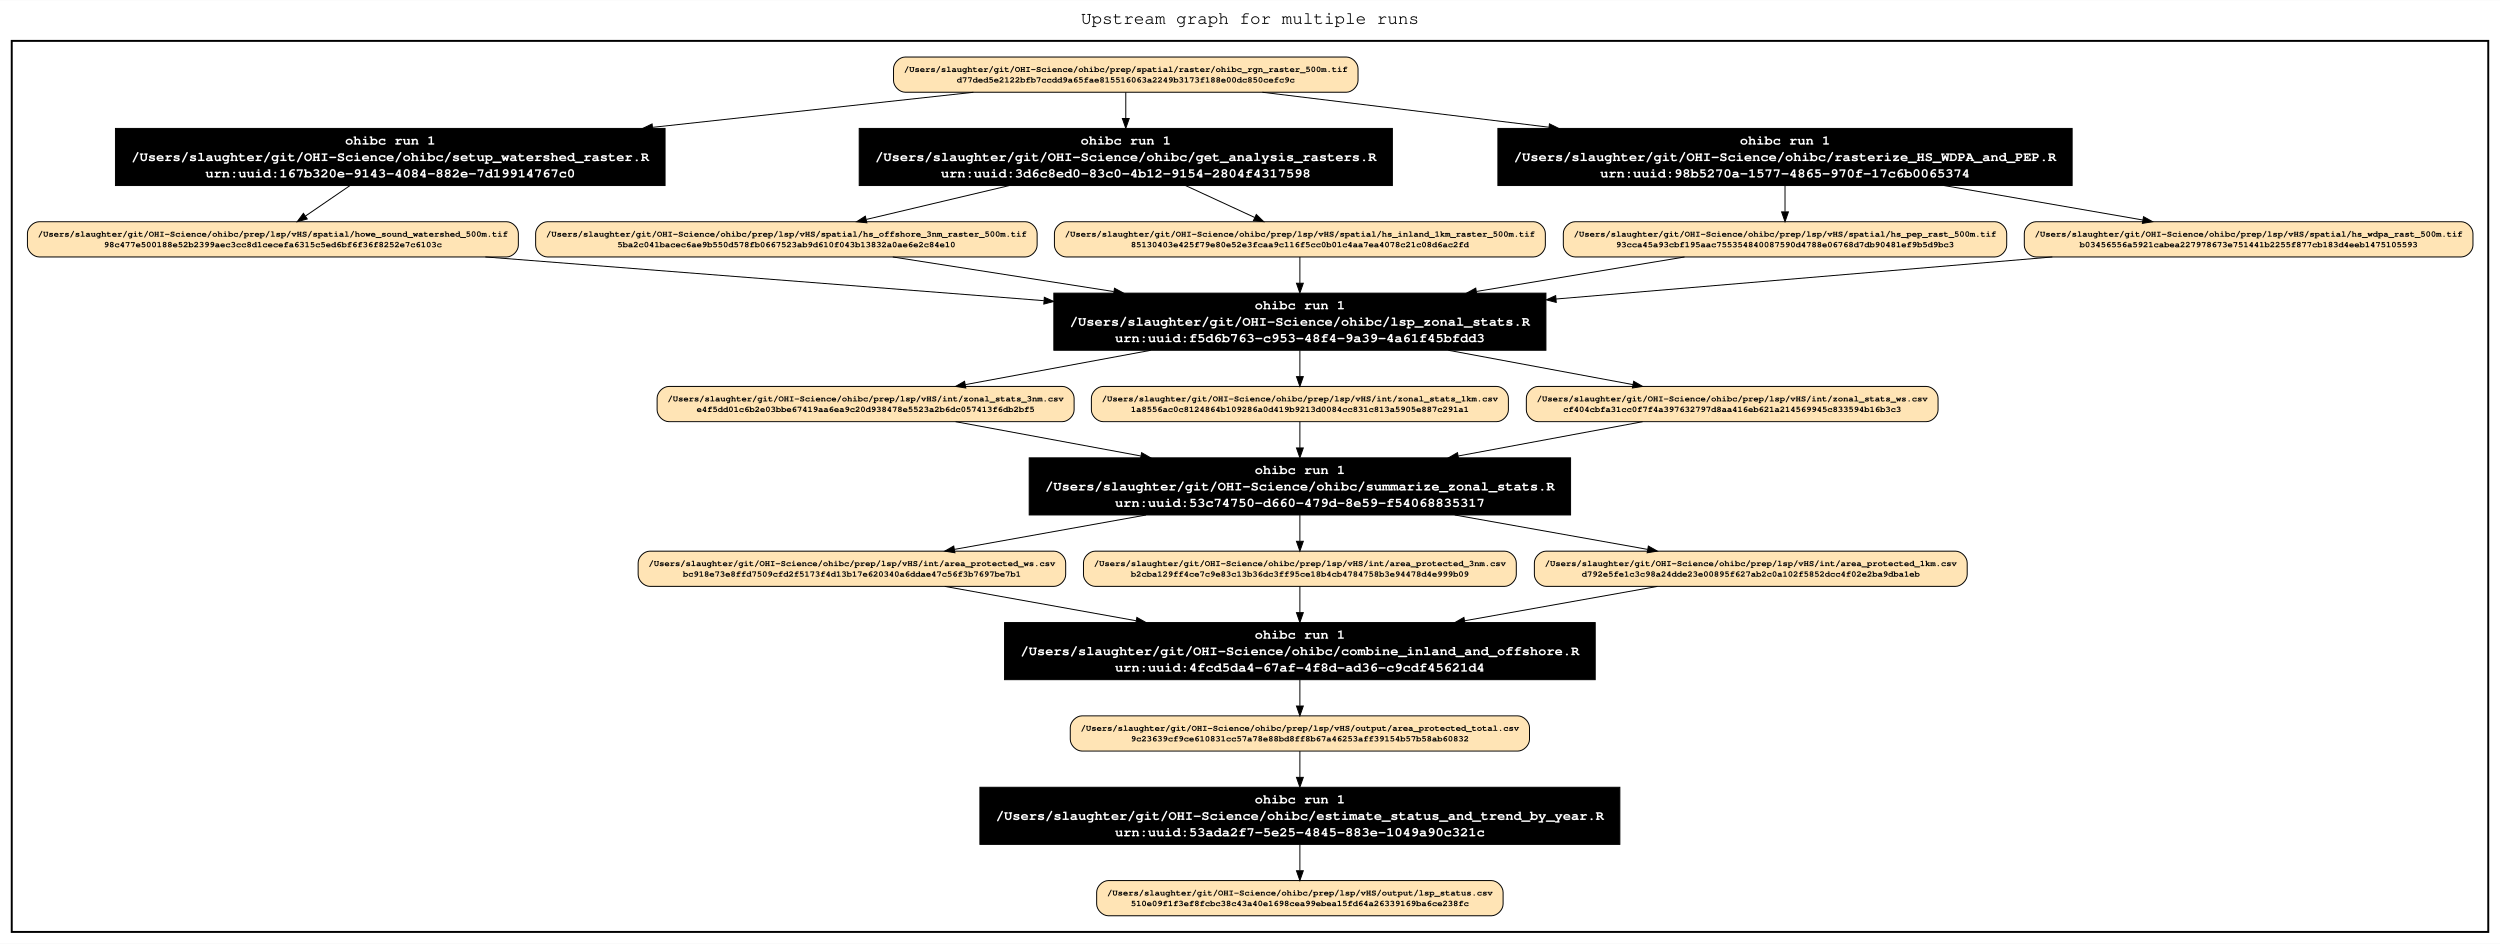
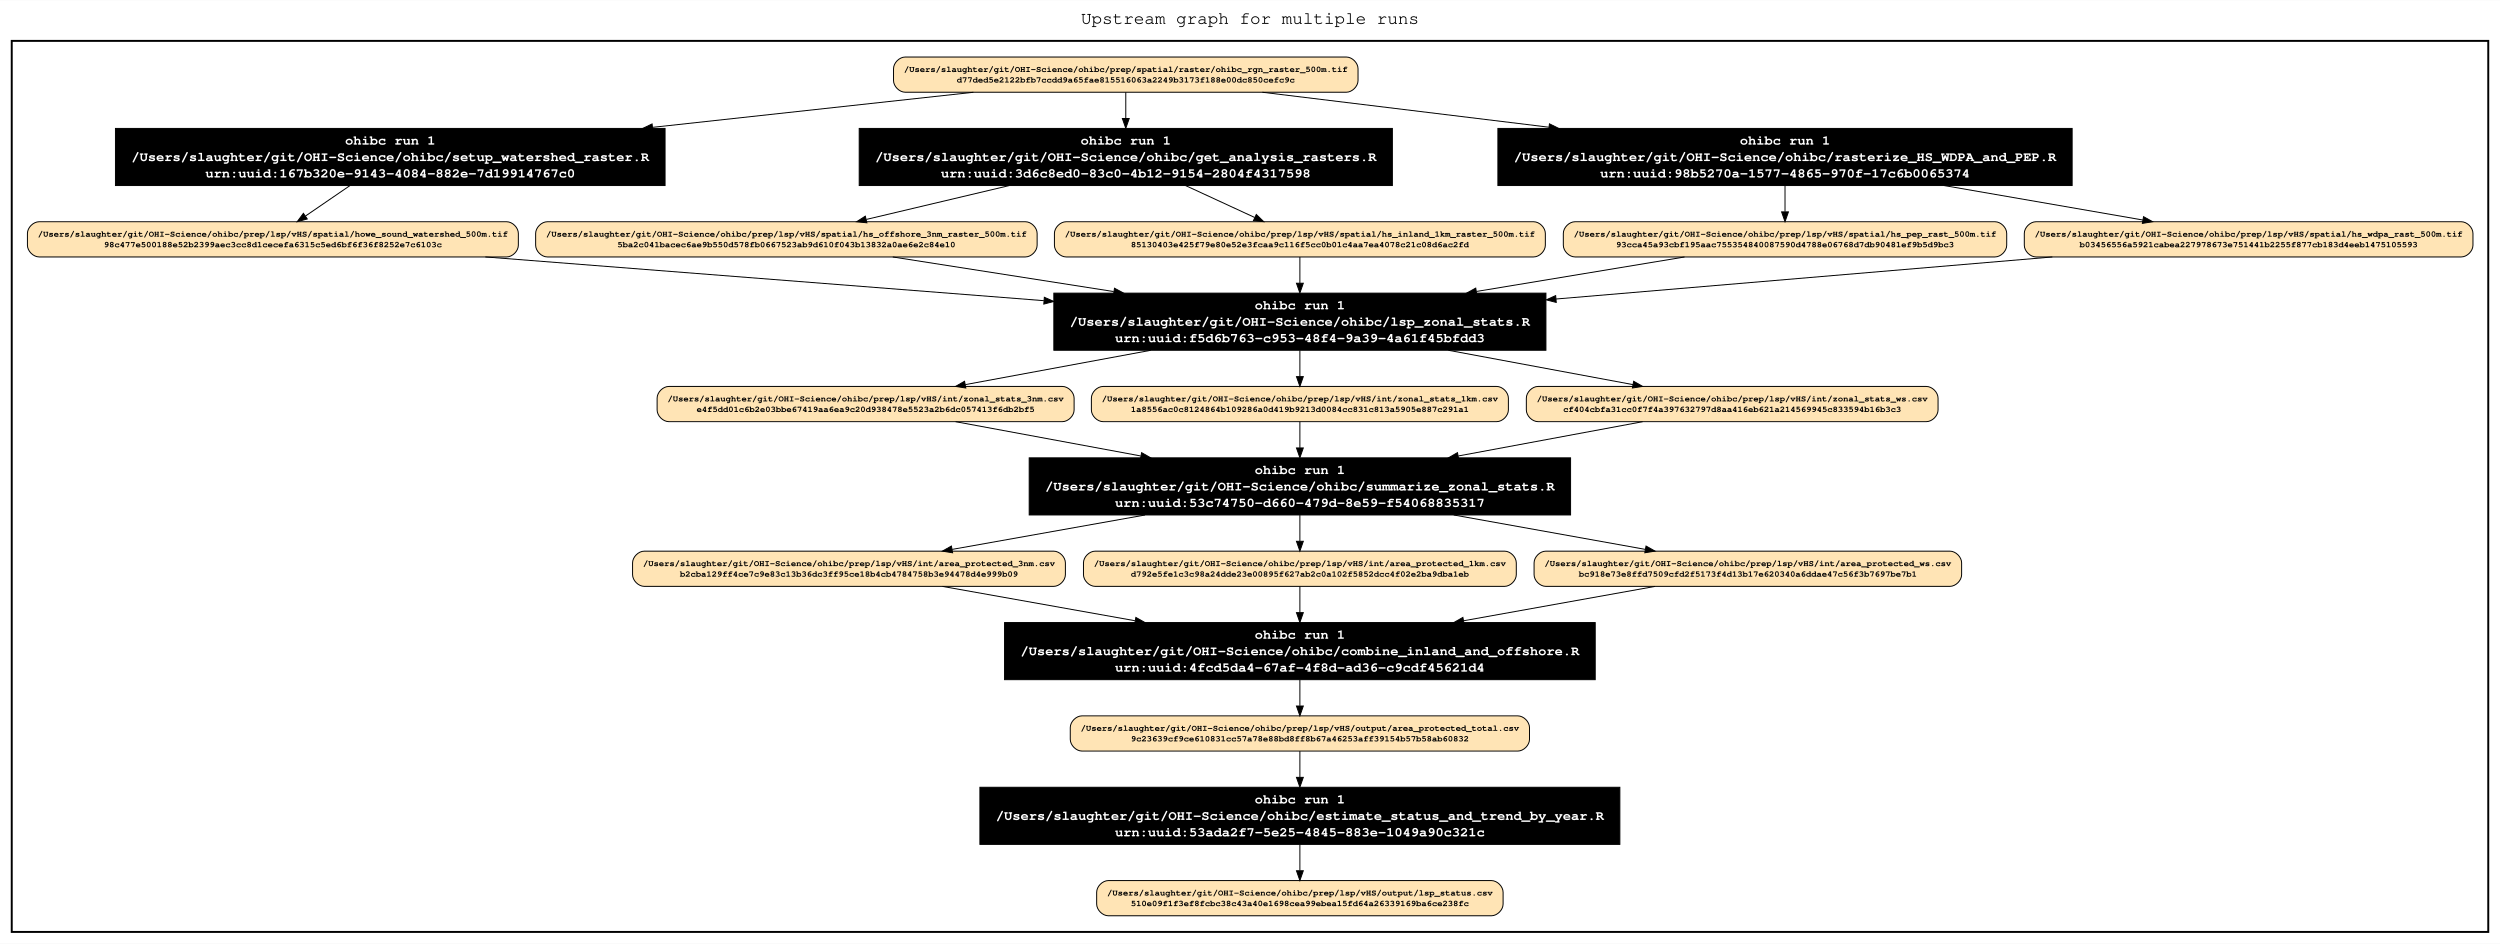
<svg xmlns="http://www.w3.org/2000/svg" width="2556pt" height="965pt" viewBox="0.00 0.00 2556.00 964.60">
  <g id="graph0" class="graph" transform="scale(1 1) rotate(0) translate(4 960.6)">
    <polygon fill="white" stroke="none" points="-4,4 -4,-960.6 2552,-960.6 2552,4 -4,4" />
    <text text-anchor="middle" x="1274" y="-936.4" font-family="Courier,monospace" font-size="18.00">Upstream graph for multiple runs</text>
    <g id="clust1" class="cluster">
      <polygon fill="none" stroke="black" stroke-width="2" points="8,-8 8,-919 2540,-919 2540,-8 8,-8" />
    </g>
    <g id="clust2" class="cluster">
      <polygon fill="none" stroke="white" stroke-width="2" points="16,-16 16,-911 2532,-911 2532,-16 16,-16" />
    </g>
    <g id="node1" class="node">
      <polygon fill="black" stroke="black" points="1023.05,-265.9 1023.05,-324.3 1626.95,-324.3 1626.95,-265.9 1023.05,-265.9" />
      <text text-anchor="middle" x="1325" y="-307.7" font-family="Courier,monospace" font-weight="bold" font-size="14.00" fill="white">ohibc run 1 </text>
      <text text-anchor="middle" x="1325" y="-290.9" font-family="Courier,monospace" font-weight="bold" font-size="14.00" fill="white"> /Users/slaughter/git/OHI-Science/ohibc/combine_inland_and_offshore.R </text>
      <text text-anchor="middle" x="1325" y="-274.1" font-family="Courier,monospace" font-weight="bold" font-size="14.00" fill="white"> urn:uuid:4fcd5da4-67af-4f8d-ad36-c9cdf45621d4</text>
    </g>
-     <g id="node12" class="node">
+     <g id="node10" class="node">
      <path fill="#ffe4b5" stroke="black" d="M1102.24,-192.9C1102.24,-192.9 1547.76,-192.9 1547.76,-192.9 1553.76,-192.9 1559.76,-198.9 1559.76,-204.9 1559.76,-204.9 1559.76,-216.9 1559.76,-216.9 1559.76,-222.9 1553.76,-228.9 1547.76,-228.9 1547.76,-228.9 1102.24,-228.9 1102.24,-228.9 1096.24,-228.9 1090.24,-222.9 1090.24,-216.9 1090.24,-216.9 1090.24,-204.9 1090.24,-204.9 1090.24,-198.9 1096.24,-192.9 1102.24,-192.9" />
      <text text-anchor="middle" x="1325" y="-213.6" font-family="Courier,monospace" font-weight="bold" font-size="9.00">/Users/slaughter/git/OHI-Science/ohibc/prep/lsp/vHS/output/area_protected_total.csv </text>
      <text text-anchor="middle" x="1325" y="-202.8" font-family="Courier,monospace" font-weight="bold" font-size="9.00"> 9c23639cf9ce610831cc57a78e88bd8ff8b67a46253aff39154b57b58ab60832</text>
    </g>
-     <g id="edge20" class="edge">
+     <g id="edge18" class="edge">
      <path fill="none" stroke="black" d="M1325,-265.811C1325,-257.191 1325,-247.735 1325,-239.182" />
      <polygon fill="black" stroke="black" points="1328.5,-238.963 1325,-228.963 1321.5,-238.963 1328.5,-238.963" />
    </g>
    <g id="node2" class="node">
      <polygon fill="black" stroke="black" points="1048.24,-434.3 1048.24,-492.7 1601.76,-492.7 1601.76,-434.3 1048.24,-434.3" />
      <text text-anchor="middle" x="1325" y="-476.1" font-family="Courier,monospace" font-weight="bold" font-size="14.00" fill="white">ohibc run 1 </text>
      <text text-anchor="middle" x="1325" y="-459.3" font-family="Courier,monospace" font-weight="bold" font-size="14.00" fill="white"> /Users/slaughter/git/OHI-Science/ohibc/summarize_zonal_stats.R </text>
      <text text-anchor="middle" x="1325" y="-442.5" font-family="Courier,monospace" font-weight="bold" font-size="14.00" fill="white"> urn:uuid:53c74750-d660-479d-8e59-f54068835317</text>
    </g>
-     <g id="node9" class="node">
-       <path fill="#ffe4b5" stroke="black" d="M660.435,-361.3C660.435,-361.3 1073.56,-361.3 1073.56,-361.3 1079.56,-361.3 1085.56,-367.3 1085.56,-373.3 1085.56,-373.3 1085.56,-385.3 1085.56,-385.3 1085.56,-391.3 1079.56,-397.3 1073.56,-397.3 1073.56,-397.3 660.435,-397.3 660.435,-397.3 654.435,-397.3 648.435,-391.3 648.435,-385.3 648.435,-385.3 648.435,-373.3 648.435,-373.3 648.435,-367.3 654.435,-361.3 660.435,-361.3" />
-       <text text-anchor="middle" x="867" y="-382" font-family="Courier,monospace" font-weight="bold" font-size="9.00">/Users/slaughter/git/OHI-Science/ohibc/prep/lsp/vHS/int/area_protected_ws.csv </text>
-       <text text-anchor="middle" x="867" y="-371.2" font-family="Courier,monospace" font-weight="bold" font-size="9.00"> bc918e73e8ffd7509cfd2f5173f4d13b17e620340a6ddae47c56f3b7697be7b1</text>
-     </g>
-     <g id="edge17" class="edge">
-       <path fill="none" stroke="black" d="M1167.7,-434.269C1102.98,-422.653 1029.76,-409.511 971.775,-399.105" />
-       <polygon fill="black" stroke="black" points="972.33,-395.648 961.869,-397.327 971.094,-402.538 972.33,-395.648" />
-     </g>
-     <g id="node19" class="node">
+     <g id="node17" class="node">
+       <path fill="#ffe4b5" stroke="black" d="M654.736,-361.3C654.736,-361.3 1073.26,-361.3 1073.26,-361.3 1079.26,-361.3 1085.26,-367.3 1085.26,-373.3 1085.26,-373.3 1085.26,-385.3 1085.26,-385.3 1085.26,-391.3 1079.26,-397.3 1073.26,-397.3 1073.26,-397.3 654.736,-397.3 654.736,-397.3 648.736,-397.3 642.736,-391.3 642.736,-385.3 642.736,-385.3 642.736,-373.3 642.736,-373.3 642.736,-367.3 648.736,-361.3 654.736,-361.3" />
+       <text text-anchor="middle" x="864" y="-382" font-family="Courier,monospace" font-weight="bold" font-size="9.00">/Users/slaughter/git/OHI-Science/ohibc/prep/lsp/vHS/int/area_protected_3nm.csv </text>
+       <text text-anchor="middle" x="864" y="-371.2" font-family="Courier,monospace" font-weight="bold" font-size="9.00"> b2cba129ff4ce7c9e83c13b36dc3ff95ce18b4cb4784758b3e94478d4e999b09</text>
+     </g>
+     <g id="edge25" class="edge">
+       <path fill="none" stroke="black" d="M1166.67,-434.269C1101.53,-422.653 1027.83,-409.511 969.461,-399.105" />
+       <polygon fill="black" stroke="black" points="969.95,-395.637 959.491,-397.327 968.721,-402.528 969.95,-395.637" />
+     </g>
+     <g id="node18" class="node">
      <path fill="#ffe4b5" stroke="black" d="M1115.74,-361.3C1115.74,-361.3 1534.26,-361.3 1534.26,-361.3 1540.26,-361.3 1546.26,-367.3 1546.26,-373.3 1546.26,-373.3 1546.26,-385.3 1546.26,-385.3 1546.26,-391.3 1540.26,-397.3 1534.26,-397.3 1534.26,-397.3 1115.74,-397.3 1115.74,-397.3 1109.74,-397.3 1103.74,-391.3 1103.74,-385.3 1103.74,-385.3 1103.74,-373.3 1103.74,-373.3 1103.74,-367.3 1109.74,-361.3 1115.74,-361.3" />
-       <text text-anchor="middle" x="1325" y="-382" font-family="Courier,monospace" font-weight="bold" font-size="9.00">/Users/slaughter/git/OHI-Science/ohibc/prep/lsp/vHS/int/area_protected_3nm.csv </text>
-       <text text-anchor="middle" x="1325" y="-371.2" font-family="Courier,monospace" font-weight="bold" font-size="9.00"> b2cba129ff4ce7c9e83c13b36dc3ff95ce18b4cb4784758b3e94478d4e999b09</text>
-     </g>
-     <g id="edge27" class="edge">
+       <text text-anchor="middle" x="1325" y="-382" font-family="Courier,monospace" font-weight="bold" font-size="9.00">/Users/slaughter/git/OHI-Science/ohibc/prep/lsp/vHS/int/area_protected_1km.csv </text>
+       <text text-anchor="middle" x="1325" y="-371.2" font-family="Courier,monospace" font-weight="bold" font-size="9.00"> d792e5fe1c3c98a24dde23e00895f627ab2c0a102f5852dcc4f02e2ba9dba1eb</text>
+     </g>
+     <g id="edge26" class="edge">
      <path fill="none" stroke="black" d="M1325,-434.211C1325,-425.591 1325,-416.135 1325,-407.582" />
      <polygon fill="black" stroke="black" points="1328.5,-407.363 1325,-397.363 1321.5,-407.363 1328.5,-407.363" />
    </g>
-     <g id="node20" class="node">
-       <path fill="#ffe4b5" stroke="black" d="M1576.74,-361.3C1576.74,-361.3 1995.26,-361.3 1995.26,-361.3 2001.26,-361.3 2007.26,-367.3 2007.26,-373.3 2007.26,-373.3 2007.26,-385.3 2007.26,-385.3 2007.26,-391.3 2001.26,-397.3 1995.26,-397.3 1995.26,-397.3 1576.74,-397.3 1576.74,-397.3 1570.74,-397.3 1564.74,-391.3 1564.74,-385.3 1564.74,-385.3 1564.74,-373.3 1564.74,-373.3 1564.74,-367.3 1570.74,-361.3 1576.74,-361.3" />
-       <text text-anchor="middle" x="1786" y="-382" font-family="Courier,monospace" font-weight="bold" font-size="9.00">/Users/slaughter/git/OHI-Science/ohibc/prep/lsp/vHS/int/area_protected_1km.csv </text>
-       <text text-anchor="middle" x="1786" y="-371.2" font-family="Courier,monospace" font-weight="bold" font-size="9.00"> d792e5fe1c3c98a24dde23e00895f627ab2c0a102f5852dcc4f02e2ba9dba1eb</text>
+     <g id="node21" class="node">
+       <path fill="#ffe4b5" stroke="black" d="M1576.44,-361.3C1576.44,-361.3 1989.56,-361.3 1989.56,-361.3 1995.56,-361.3 2001.56,-367.3 2001.56,-373.3 2001.56,-373.3 2001.56,-385.3 2001.56,-385.3 2001.56,-391.3 1995.56,-397.3 1989.56,-397.3 1989.56,-397.3 1576.44,-397.3 1576.44,-397.3 1570.44,-397.3 1564.44,-391.3 1564.44,-385.3 1564.44,-385.3 1564.44,-373.3 1564.44,-373.3 1564.44,-367.3 1570.44,-361.3 1576.44,-361.3" />
+       <text text-anchor="middle" x="1783" y="-382" font-family="Courier,monospace" font-weight="bold" font-size="9.00">/Users/slaughter/git/OHI-Science/ohibc/prep/lsp/vHS/int/area_protected_ws.csv </text>
+       <text text-anchor="middle" x="1783" y="-371.2" font-family="Courier,monospace" font-weight="bold" font-size="9.00"> bc918e73e8ffd7509cfd2f5173f4d13b17e620340a6ddae47c56f3b7697be7b1</text>
    </g>
    <g id="edge28" class="edge">
-       <path fill="none" stroke="black" d="M1483.33,-434.269C1548.47,-422.653 1622.17,-409.511 1680.54,-399.105" />
-       <polygon fill="black" stroke="black" points="1681.28,-402.528 1690.51,-397.327 1680.05,-395.637 1681.28,-402.528" />
+       <path fill="none" stroke="black" d="M1482.3,-434.269C1547.02,-422.653 1620.24,-409.511 1678.22,-399.105" />
+       <polygon fill="black" stroke="black" points="1678.91,-402.538 1688.13,-397.327 1677.67,-395.648 1678.91,-402.538" />
    </g>
    <g id="node3" class="node">
      <polygon fill="black" stroke="black" points="1073.44,-602.7 1073.44,-661.1 1576.56,-661.1 1576.56,-602.7 1073.44,-602.7" />
      <text text-anchor="middle" x="1325" y="-644.5" font-family="Courier,monospace" font-weight="bold" font-size="14.00" fill="white">ohibc run 1 </text>
      <text text-anchor="middle" x="1325" y="-627.7" font-family="Courier,monospace" font-weight="bold" font-size="14.00" fill="white"> /Users/slaughter/git/OHI-Science/ohibc/lsp_zonal_stats.R </text>
      <text text-anchor="middle" x="1325" y="-610.9" font-family="Courier,monospace" font-weight="bold" font-size="14.00" fill="white"> urn:uuid:f5d6b763-c953-48f4-9a39-4a61f45bfdd3</text>
    </g>
-     <g id="node10" class="node">
+     <g id="node8" class="node">
      <path fill="#ffe4b5" stroke="black" d="M679.834,-529.7C679.834,-529.7 1082.17,-529.7 1082.17,-529.7 1088.17,-529.7 1094.17,-535.7 1094.17,-541.7 1094.17,-541.7 1094.17,-553.7 1094.17,-553.7 1094.17,-559.7 1088.17,-565.7 1082.17,-565.7 1082.17,-565.7 679.834,-565.7 679.834,-565.7 673.834,-565.7 667.834,-559.7 667.834,-553.7 667.834,-553.7 667.834,-541.7 667.834,-541.7 667.834,-535.7 673.834,-529.7 679.834,-529.7" />
      <text text-anchor="middle" x="881" y="-550.4" font-family="Courier,monospace" font-weight="bold" font-size="9.00">/Users/slaughter/git/OHI-Science/ohibc/prep/lsp/vHS/int/zonal_stats_3nm.csv </text>
      <text text-anchor="middle" x="881" y="-539.6" font-family="Courier,monospace" font-weight="bold" font-size="9.00"> e4f5dd01c6b2e03bbe67419aa6ea9c20d938478e5523a2b6dc057413f6db2bf5</text>
    </g>
-     <g id="edge18" class="edge">
+     <g id="edge16" class="edge">
      <path fill="none" stroke="black" d="M1172.51,-602.669C1109.9,-591.077 1039.08,-577.966 982.921,-567.569" />
      <polygon fill="black" stroke="black" points="983.44,-564.106 972.969,-565.727 982.165,-570.989 983.44,-564.106" />
    </g>
-     <g id="node13" class="node">
+     <g id="node11" class="node">
      <path fill="#ffe4b5" stroke="black" d="M1123.83,-529.7C1123.83,-529.7 1526.17,-529.7 1526.17,-529.7 1532.17,-529.7 1538.17,-535.7 1538.17,-541.7 1538.17,-541.7 1538.17,-553.7 1538.17,-553.7 1538.17,-559.7 1532.17,-565.7 1526.17,-565.7 1526.17,-565.7 1123.83,-565.7 1123.83,-565.7 1117.83,-565.7 1111.83,-559.7 1111.83,-553.7 1111.83,-553.7 1111.83,-541.7 1111.83,-541.7 1111.83,-535.7 1117.83,-529.7 1123.83,-529.7" />
      <text text-anchor="middle" x="1325" y="-550.4" font-family="Courier,monospace" font-weight="bold" font-size="9.00">/Users/slaughter/git/OHI-Science/ohibc/prep/lsp/vHS/int/zonal_stats_1km.csv </text>
      <text text-anchor="middle" x="1325" y="-539.6" font-family="Courier,monospace" font-weight="bold" font-size="9.00"> 1a8556ac0c8124864b109286a0d419b9213d0084cc831c813a5905e887c291a1</text>
    </g>
-     <g id="edge21" class="edge">
+     <g id="edge19" class="edge">
      <path fill="none" stroke="black" d="M1325,-602.611C1325,-593.991 1325,-584.535 1325,-575.982" />
      <polygon fill="black" stroke="black" points="1328.5,-575.763 1325,-565.763 1321.5,-575.763 1328.5,-575.763" />
    </g>
-     <g id="node15" class="node">
+     <g id="node13" class="node">
      <path fill="#ffe4b5" stroke="black" d="M1568.53,-529.7C1568.53,-529.7 1965.47,-529.7 1965.47,-529.7 1971.47,-529.7 1977.47,-535.7 1977.47,-541.7 1977.47,-541.7 1977.47,-553.7 1977.47,-553.7 1977.47,-559.7 1971.47,-565.7 1965.47,-565.7 1965.47,-565.7 1568.53,-565.7 1568.53,-565.7 1562.53,-565.7 1556.53,-559.7 1556.53,-553.7 1556.53,-553.7 1556.53,-541.7 1556.53,-541.7 1556.53,-535.7 1562.53,-529.7 1568.53,-529.7" />
      <text text-anchor="middle" x="1767" y="-550.4" font-family="Courier,monospace" font-weight="bold" font-size="9.00">/Users/slaughter/git/OHI-Science/ohibc/prep/lsp/vHS/int/zonal_stats_ws.csv </text>
      <text text-anchor="middle" x="1767" y="-539.6" font-family="Courier,monospace" font-weight="bold" font-size="9.00"> cf404cbfa31cc0f7f4a397632797d8aa416eb621a214569945c833594b16b3c3</text>
    </g>
-     <g id="edge23" class="edge">
+     <g id="edge21" class="edge">
      <path fill="none" stroke="black" d="M1476.8,-602.669C1539.13,-591.077 1609.63,-577.966 1665.54,-567.569" />
      <polygon fill="black" stroke="black" points="1666.25,-570.996 1675.44,-565.727 1664.97,-564.114 1666.25,-570.996" />
    </g>
    <g id="node4" class="node">
      <polygon fill="black" stroke="black" points="114.045,-771.1 114.045,-829.5 675.955,-829.5 675.955,-771.1 114.045,-771.1" />
      <text text-anchor="middle" x="395" y="-812.9" font-family="Courier,monospace" font-weight="bold" font-size="14.00" fill="white">ohibc run 1 </text>
      <text text-anchor="middle" x="395" y="-796.1" font-family="Courier,monospace" font-weight="bold" font-size="14.00" fill="white"> /Users/slaughter/git/OHI-Science/ohibc/setup_watershed_raster.R </text>
      <text text-anchor="middle" x="395" y="-779.3" font-family="Courier,monospace" font-weight="bold" font-size="14.00" fill="white"> urn:uuid:167b320e-9143-4084-882e-7d19914767c0</text>
    </g>
-     <g id="node16" class="node">
+     <g id="node14" class="node">
      <path fill="#ffe4b5" stroke="black" d="M36.041,-698.1C36.041,-698.1 513.959,-698.1 513.959,-698.1 519.959,-698.1 525.959,-704.1 525.959,-710.1 525.959,-710.1 525.959,-722.1 525.959,-722.1 525.959,-728.1 519.959,-734.1 513.959,-734.1 513.959,-734.1 36.041,-734.1 36.041,-734.1 30.041,-734.1 24.041,-728.1 24.041,-722.1 24.041,-722.1 24.041,-710.1 24.041,-710.1 24.041,-704.1 30.041,-698.1 36.041,-698.1" />
      <text text-anchor="middle" x="275" y="-718.8" font-family="Courier,monospace" font-weight="bold" font-size="9.00">/Users/slaughter/git/OHI-Science/ohibc/prep/lsp/vHS/spatial/howe_sound_watershed_500m.tif </text>
      <text text-anchor="middle" x="275" y="-708" font-family="Courier,monospace" font-weight="bold" font-size="9.00"> 98c477e500188e52b2399aec3cc8d1cecefa6315c5ed6bf6f36f8252e7c6103c</text>
    </g>
-     <g id="edge24" class="edge">
+     <g id="edge22" class="edge">
      <path fill="none" stroke="black" d="M353.703,-771.011C338.881,-760.858 322.367,-749.546 308.309,-739.916" />
      <polygon fill="black" stroke="black" points="310.138,-736.927 299.91,-734.163 306.182,-742.702 310.138,-736.927" />
    </g>
    <g id="node5" class="node">
      <polygon fill="black" stroke="black" points="874.444,-771.1 874.444,-829.5 1419.56,-829.5 1419.56,-771.1 874.444,-771.1" />
      <text text-anchor="middle" x="1147" y="-812.9" font-family="Courier,monospace" font-weight="bold" font-size="14.00" fill="white">ohibc run 1 </text>
      <text text-anchor="middle" x="1147" y="-796.1" font-family="Courier,monospace" font-weight="bold" font-size="14.00" fill="white"> /Users/slaughter/git/OHI-Science/ohibc/get_analysis_rasters.R </text>
      <text text-anchor="middle" x="1147" y="-779.3" font-family="Courier,monospace" font-weight="bold" font-size="14.00" fill="white"> urn:uuid:3d6c8ed0-83c0-4b12-9154-2804f4317598</text>
    </g>
-     <g id="node11" class="node">
+     <g id="node9" class="node">
      <path fill="#ffe4b5" stroke="black" d="M555.641,-698.1C555.641,-698.1 1044.36,-698.1 1044.36,-698.1 1050.36,-698.1 1056.36,-704.1 1056.36,-710.1 1056.36,-710.1 1056.36,-722.1 1056.36,-722.1 1056.36,-728.1 1050.36,-734.1 1044.36,-734.1 1044.36,-734.1 555.641,-734.1 555.641,-734.1 549.641,-734.1 543.641,-728.1 543.641,-722.1 543.641,-722.1 543.641,-710.1 543.641,-710.1 543.641,-704.1 549.641,-698.1 555.641,-698.1" />
      <text text-anchor="middle" x="800" y="-718.8" font-family="Courier,monospace" font-weight="bold" font-size="9.00">/Users/slaughter/git/OHI-Science/ohibc/prep/lsp/vHS/spatial/hs_offshore_3nm_raster_500m.tif </text>
      <text text-anchor="middle" x="800" y="-708" font-family="Courier,monospace" font-weight="bold" font-size="9.00"> 5ba2c041bacec6ae9b550d578fb0667523ab9d610f043b13832a0ae6e2c84e10</text>
    </g>
-     <g id="edge19" class="edge">
+     <g id="edge17" class="edge">
      <path fill="none" stroke="black" d="M1027.58,-771.011C979.476,-759.616 925.206,-746.76 881.73,-736.461" />
      <polygon fill="black" stroke="black" points="882.313,-733.002 871.775,-734.103 880.699,-739.814 882.313,-733.002" />
    </g>
-     <g id="node14" class="node">
+     <g id="node12" class="node">
      <path fill="#ffe4b5" stroke="black" d="M1086.04,-698.1C1086.04,-698.1 1563.96,-698.1 1563.96,-698.1 1569.96,-698.1 1575.96,-704.1 1575.96,-710.1 1575.96,-710.1 1575.96,-722.1 1575.96,-722.1 1575.96,-728.1 1569.96,-734.1 1563.96,-734.1 1563.96,-734.1 1086.04,-734.1 1086.04,-734.1 1080.04,-734.1 1074.04,-728.1 1074.04,-722.1 1074.04,-722.1 1074.04,-710.1 1074.04,-710.1 1074.04,-704.1 1080.04,-698.1 1086.04,-698.1" />
      <text text-anchor="middle" x="1325" y="-718.8" font-family="Courier,monospace" font-weight="bold" font-size="9.00">/Users/slaughter/git/OHI-Science/ohibc/prep/lsp/vHS/spatial/hs_inland_1km_raster_500m.tif </text>
      <text text-anchor="middle" x="1325" y="-708" font-family="Courier,monospace" font-weight="bold" font-size="9.00"> 85130403e425f79e80e52e3fcaa9c116f5cc0b01c4aa7ea4078c21c08d6ac2fd</text>
    </g>
-     <g id="edge22" class="edge">
+     <g id="edge20" class="edge">
      <path fill="none" stroke="black" d="M1208.26,-771.011C1231.38,-760.332 1257.29,-748.369 1278.81,-738.431" />
      <polygon fill="black" stroke="black" points="1280.44,-741.533 1288.05,-734.163 1277.5,-735.178 1280.44,-741.533" />
    </g>
    <g id="node6" class="node">
      <polygon fill="black" stroke="black" points="1527.45,-771.1 1527.45,-829.5 2114.55,-829.5 2114.55,-771.1 1527.45,-771.1" />
      <text text-anchor="middle" x="1821" y="-812.9" font-family="Courier,monospace" font-weight="bold" font-size="14.00" fill="white">ohibc run 1 </text>
      <text text-anchor="middle" x="1821" y="-796.1" font-family="Courier,monospace" font-weight="bold" font-size="14.00" fill="white"> /Users/slaughter/git/OHI-Science/ohibc/rasterize_HS_WDPA_and_PEP.R </text>
      <text text-anchor="middle" x="1821" y="-779.3" font-family="Courier,monospace" font-weight="bold" font-size="14.00" fill="white"> urn:uuid:98b5270a-1577-4865-970f-17c6b0065374</text>
    </g>
-     <g id="node17" class="node">
+     <g id="node15" class="node">
      <path fill="#ffe4b5" stroke="black" d="M1606.34,-698.1C1606.34,-698.1 2035.66,-698.1 2035.66,-698.1 2041.66,-698.1 2047.66,-704.1 2047.66,-710.1 2047.66,-710.1 2047.66,-722.1 2047.66,-722.1 2047.66,-728.1 2041.66,-734.1 2035.66,-734.1 2035.66,-734.1 1606.34,-734.1 1606.34,-734.1 1600.34,-734.1 1594.34,-728.1 1594.34,-722.1 1594.34,-722.1 1594.34,-710.1 1594.34,-710.1 1594.34,-704.1 1600.34,-698.1 1606.34,-698.1" />
      <text text-anchor="middle" x="1821" y="-718.8" font-family="Courier,monospace" font-weight="bold" font-size="9.00">/Users/slaughter/git/OHI-Science/ohibc/prep/lsp/vHS/spatial/hs_pep_rast_500m.tif </text>
      <text text-anchor="middle" x="1821" y="-708" font-family="Courier,monospace" font-weight="bold" font-size="9.00"> 93cca45a93cbf195aac755354840087590d4788e06768d7db90481ef9b5d9bc3</text>
    </g>
-     <g id="edge25" class="edge">
+     <g id="edge23" class="edge">
      <path fill="none" stroke="black" d="M1821,-771.011C1821,-762.391 1821,-752.935 1821,-744.382" />
      <polygon fill="black" stroke="black" points="1824.5,-744.163 1821,-734.163 1817.5,-744.163 1824.5,-744.163" />
    </g>
-     <g id="node18" class="node">
+     <g id="node16" class="node">
      <path fill="#ffe4b5" stroke="black" d="M2077.64,-698.1C2077.64,-698.1 2512.36,-698.1 2512.36,-698.1 2518.36,-698.1 2524.36,-704.1 2524.36,-710.1 2524.36,-710.1 2524.36,-722.1 2524.36,-722.1 2524.36,-728.1 2518.36,-734.1 2512.36,-734.1 2512.36,-734.1 2077.64,-734.1 2077.64,-734.1 2071.64,-734.1 2065.64,-728.1 2065.64,-722.1 2065.64,-722.1 2065.64,-710.1 2065.64,-710.1 2065.64,-704.1 2071.64,-698.1 2077.64,-698.1" />
      <text text-anchor="middle" x="2295" y="-718.8" font-family="Courier,monospace" font-weight="bold" font-size="9.00">/Users/slaughter/git/OHI-Science/ohibc/prep/lsp/vHS/spatial/hs_wdpa_rast_500m.tif </text>
      <text text-anchor="middle" x="2295" y="-708" font-family="Courier,monospace" font-weight="bold" font-size="9.00"> b03456556a5921cabea227978673e751441b2255f877cb183d4eeb1475105593</text>
    </g>
-     <g id="edge26" class="edge">
+     <g id="edge24" class="edge">
      <path fill="none" stroke="black" d="M1983.79,-771.069C2050.91,-759.429 2126.87,-746.257 2186.94,-735.84" />
      <polygon fill="black" stroke="black" points="2187.56,-739.284 2196.82,-734.127 2186.37,-732.387 2187.56,-739.284" />
    </g>
    <g id="node7" class="node">
      <polygon fill="black" stroke="black" points="997.853,-97.5 997.853,-155.9 1652.15,-155.9 1652.15,-97.5 997.853,-97.5" />
      <text text-anchor="middle" x="1325" y="-139.3" font-family="Courier,monospace" font-weight="bold" font-size="14.00" fill="white">ohibc run 1 </text>
      <text text-anchor="middle" x="1325" y="-122.5" font-family="Courier,monospace" font-weight="bold" font-size="14.00" fill="white"> /Users/slaughter/git/OHI-Science/ohibc/estimate_status_and_trend_by_year.R </text>
      <text text-anchor="middle" x="1325" y="-105.7" font-family="Courier,monospace" font-weight="bold" font-size="14.00" fill="white"> urn:uuid:53ada2f7-5e25-4845-883e-1049a90c321c</text>
    </g>
-     <g id="node8" class="node">
+     <g id="node20" class="node">
      <path fill="#ffe4b5" stroke="black" d="M1129.23,-24.5C1129.23,-24.5 1520.77,-24.5 1520.77,-24.5 1526.77,-24.5 1532.77,-30.5 1532.77,-36.5 1532.77,-36.5 1532.77,-48.5 1532.77,-48.5 1532.77,-54.5 1526.77,-60.5 1520.77,-60.5 1520.77,-60.5 1129.23,-60.5 1129.23,-60.5 1123.23,-60.5 1117.23,-54.5 1117.23,-48.5 1117.23,-48.5 1117.23,-36.5 1117.23,-36.5 1117.23,-30.5 1123.23,-24.5 1129.23,-24.5" />
      <text text-anchor="middle" x="1325" y="-45.2" font-family="Courier,monospace" font-weight="bold" font-size="9.00">/Users/slaughter/git/OHI-Science/ohibc/prep/lsp/vHS/output/lsp_status.csv </text>
      <text text-anchor="middle" x="1325" y="-34.4" font-family="Courier,monospace" font-weight="bold" font-size="9.00"> 510e09f1f3ef8fcbc38c43a40e1698cea99ebea15fd64a26339169ba6ce238fc</text>
    </g>
-     <g id="edge16" class="edge">
+     <g id="edge27" class="edge">
      <path fill="none" stroke="black" d="M1325,-97.411C1325,-88.791 1325,-79.335 1325,-70.782" />
      <polygon fill="black" stroke="black" points="1328.5,-70.563 1325,-60.563 1321.5,-70.563 1328.5,-70.563" />
    </g>
    <g id="edge14" class="edge">
-       <path fill="none" stroke="black" d="M961.898,-361.268C1018.35,-351.137 1091.58,-337.993 1157.48,-326.166" />
-       <polygon fill="black" stroke="black" points="1158.34,-329.567 1167.57,-324.356 1157.1,-322.677 1158.34,-329.567" />
-     </g>
-     <g id="edge15" class="edge">
      <path fill="none" stroke="black" d="M972.997,-529.668C1027.61,-519.558 1098.42,-506.447 1162.2,-494.639" />
      <polygon fill="black" stroke="black" points="1163.18,-498.018 1172.38,-492.756 1161.91,-491.135 1163.18,-498.018" />
    </g>
-     <g id="edge1" class="edge">
+     <g id="edge15" class="edge">
      <path fill="none" stroke="black" d="M908.78,-698.068C973.957,-687.863 1058.65,-674.602 1134.62,-662.708" />
      <polygon fill="black" stroke="black" points="1135.46,-666.12 1144.79,-661.115 1134.37,-659.204 1135.46,-666.12" />
    </g>
-     <g id="edge2" class="edge">
+     <g id="edge1" class="edge">
      <path fill="none" stroke="black" d="M1325,-192.868C1325,-185.063 1325,-175.471 1325,-166.07" />
      <polygon fill="black" stroke="black" points="1328.5,-166.037 1325,-156.037 1321.5,-166.037 1328.5,-166.037" />
    </g>
-     <g id="edge3" class="edge">
+     <g id="edge2" class="edge">
      <path fill="none" stroke="black" d="M1325,-529.668C1325,-521.863 1325,-512.271 1325,-502.87" />
      <polygon fill="black" stroke="black" points="1328.5,-502.837 1325,-492.837 1321.5,-502.837 1328.5,-502.837" />
    </g>
-     <g id="edge4" class="edge">
+     <g id="edge3" class="edge">
      <path fill="none" stroke="black" d="M1325,-698.068C1325,-690.263 1325,-680.671 1325,-671.27" />
      <polygon fill="black" stroke="black" points="1328.5,-671.237 1325,-661.237 1321.5,-671.237 1328.5,-671.237" />
    </g>
-     <g id="edge5" class="edge">
+     <g id="edge4" class="edge">
      <path fill="none" stroke="black" d="M1675.42,-529.668C1621.05,-519.558 1550.56,-506.447 1487.06,-494.639" />
      <polygon fill="black" stroke="black" points="1487.41,-491.143 1476.93,-492.756 1486.13,-498.025 1487.41,-491.143" />
    </g>
-     <g id="edge6" class="edge">
+     <g id="edge5" class="edge">
      <path fill="none" stroke="black" d="M492.242,-698.093C658.092,-685.109 887.279,-667.167 1063.24,-653.392" />
      <polygon fill="black" stroke="black" points="1063.73,-656.864 1073.43,-652.595 1063.18,-649.886 1063.73,-656.864" />
    </g>
-     <g id="edge7" class="edge">
+     <g id="edge6" class="edge">
      <path fill="none" stroke="black" d="M1718.23,-698.068C1656.85,-687.895 1577.14,-674.685 1505.54,-662.821" />
      <polygon fill="black" stroke="black" points="1505.93,-659.338 1495.5,-661.156 1504.79,-666.244 1505.93,-659.338" />
    </g>
-     <g id="edge8" class="edge">
+     <g id="edge7" class="edge">
      <path fill="none" stroke="black" d="M2094.31,-698.093C1947.3,-685.635 1746.43,-668.613 1586.81,-655.086" />
      <polygon fill="black" stroke="black" points="1587.1,-651.598 1576.84,-654.241 1586.5,-658.573 1587.1,-651.598" />
+     </g>
+     <g id="edge8" class="edge">
+       <path fill="none" stroke="black" d="M959.519,-361.268C1016.34,-351.137 1090.05,-337.993 1156.38,-326.166" />
+       <polygon fill="black" stroke="black" points="1157.3,-329.557 1166.53,-324.356 1156.07,-322.666 1157.3,-329.557" />
    </g>
    <g id="edge9" class="edge">
      <path fill="none" stroke="black" d="M1325,-361.268C1325,-353.463 1325,-343.871 1325,-334.47" />
      <polygon fill="black" stroke="black" points="1328.5,-334.437 1325,-324.437 1321.5,-334.437 1328.5,-334.437" />
    </g>
-     <g id="edge10" class="edge">
-       <path fill="none" stroke="black" d="M1690.48,-361.268C1633.66,-351.137 1559.95,-337.993 1493.62,-326.166" />
-       <polygon fill="black" stroke="black" points="1493.93,-322.666 1483.47,-324.356 1492.7,-329.557 1493.93,-322.666" />
-     </g>
-     <g id="node21" class="node">
+     <g id="node19" class="node">
      <path fill="#ffe4b5" stroke="black" d="M921.538,-866.5C921.538,-866.5 1372.46,-866.5 1372.46,-866.5 1378.46,-866.5 1384.46,-872.5 1384.46,-878.5 1384.46,-878.5 1384.46,-890.5 1384.46,-890.5 1384.46,-896.5 1378.46,-902.5 1372.46,-902.5 1372.46,-902.5 921.538,-902.5 921.538,-902.5 915.538,-902.5 909.538,-896.5 909.538,-890.5 909.538,-890.5 909.538,-878.5 909.538,-878.5 909.538,-872.5 915.538,-866.5 921.538,-866.5" />
      <text text-anchor="middle" x="1147" y="-887.2" font-family="Courier,monospace" font-weight="bold" font-size="9.00">/Users/slaughter/git/OHI-Science/ohibc/prep/spatial/raster/ohibc_rgn_raster_500m.tif </text>
      <text text-anchor="middle" x="1147" y="-876.4" font-family="Courier,monospace" font-weight="bold" font-size="9.00"> d77ded5e2122bfb7ccdd9a65fae815516063a2249b3173f188e00dc850cefc9c</text>
    </g>
-     <g id="edge13" class="edge">
+     <g id="edge12" class="edge">
      <path fill="none" stroke="black" d="M991.185,-866.468C896.589,-856.128 773.284,-842.65 663.377,-830.636" />
      <polygon fill="black" stroke="black" points="663.445,-827.123 653.124,-829.515 662.684,-834.081 663.445,-827.123" />
    </g>
-     <g id="edge12" class="edge">
+     <g id="edge11" class="edge">
      <path fill="none" stroke="black" d="M1147,-866.468C1147,-858.663 1147,-849.071 1147,-839.67" />
      <polygon fill="black" stroke="black" points="1150.5,-839.637 1147,-829.637 1143.5,-839.637 1150.5,-839.637" />
    </g>
-     <g id="edge11" class="edge">
+     <g id="edge10" class="edge">
      <path fill="none" stroke="black" d="M1286.65,-866.468C1371.18,-856.159 1481.29,-842.731 1579.57,-830.745" />
      <polygon fill="black" stroke="black" points="1580.15,-834.2 1589.65,-829.515 1579.3,-827.252 1580.15,-834.2" />
    </g>
+     <g id="edge13" class="edge">
+       <path fill="none" stroke="black" d="M1688.1,-361.268C1631.65,-351.137 1558.42,-337.993 1492.52,-326.166" />
+       <polygon fill="black" stroke="black" points="1492.9,-322.677 1482.43,-324.356 1491.66,-329.567 1492.9,-322.677" />
+     </g>
  </g>
</svg>
